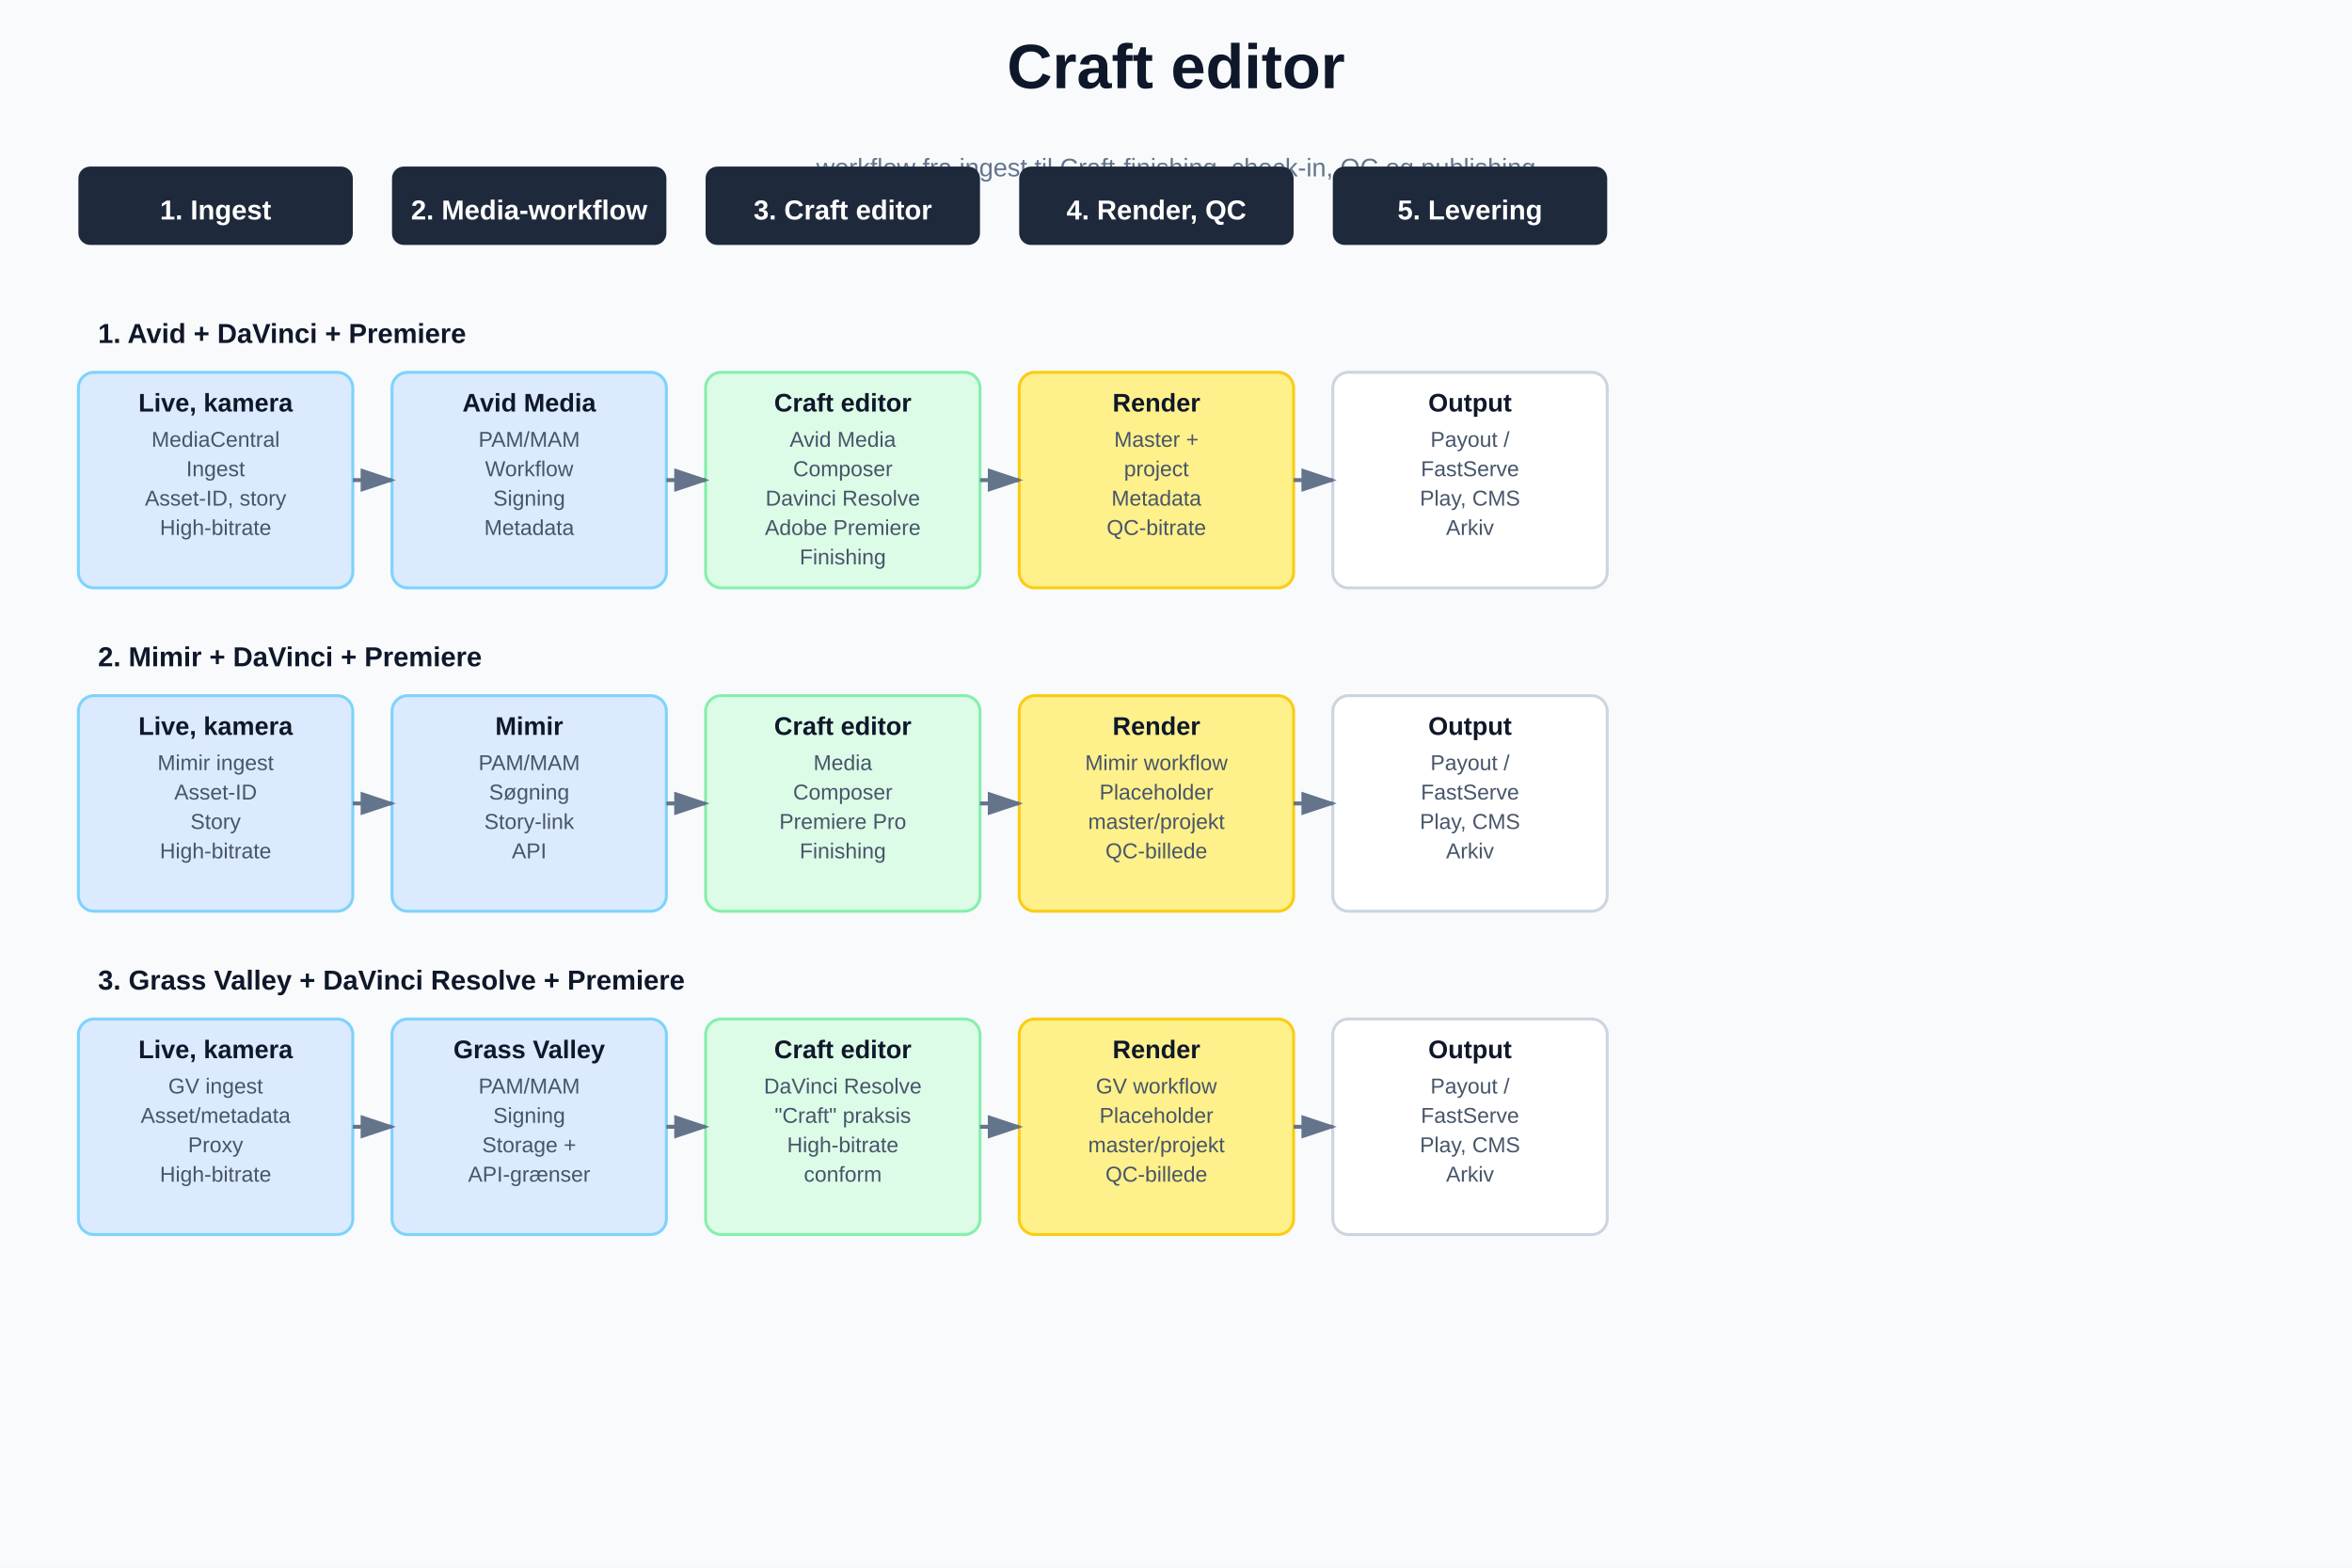
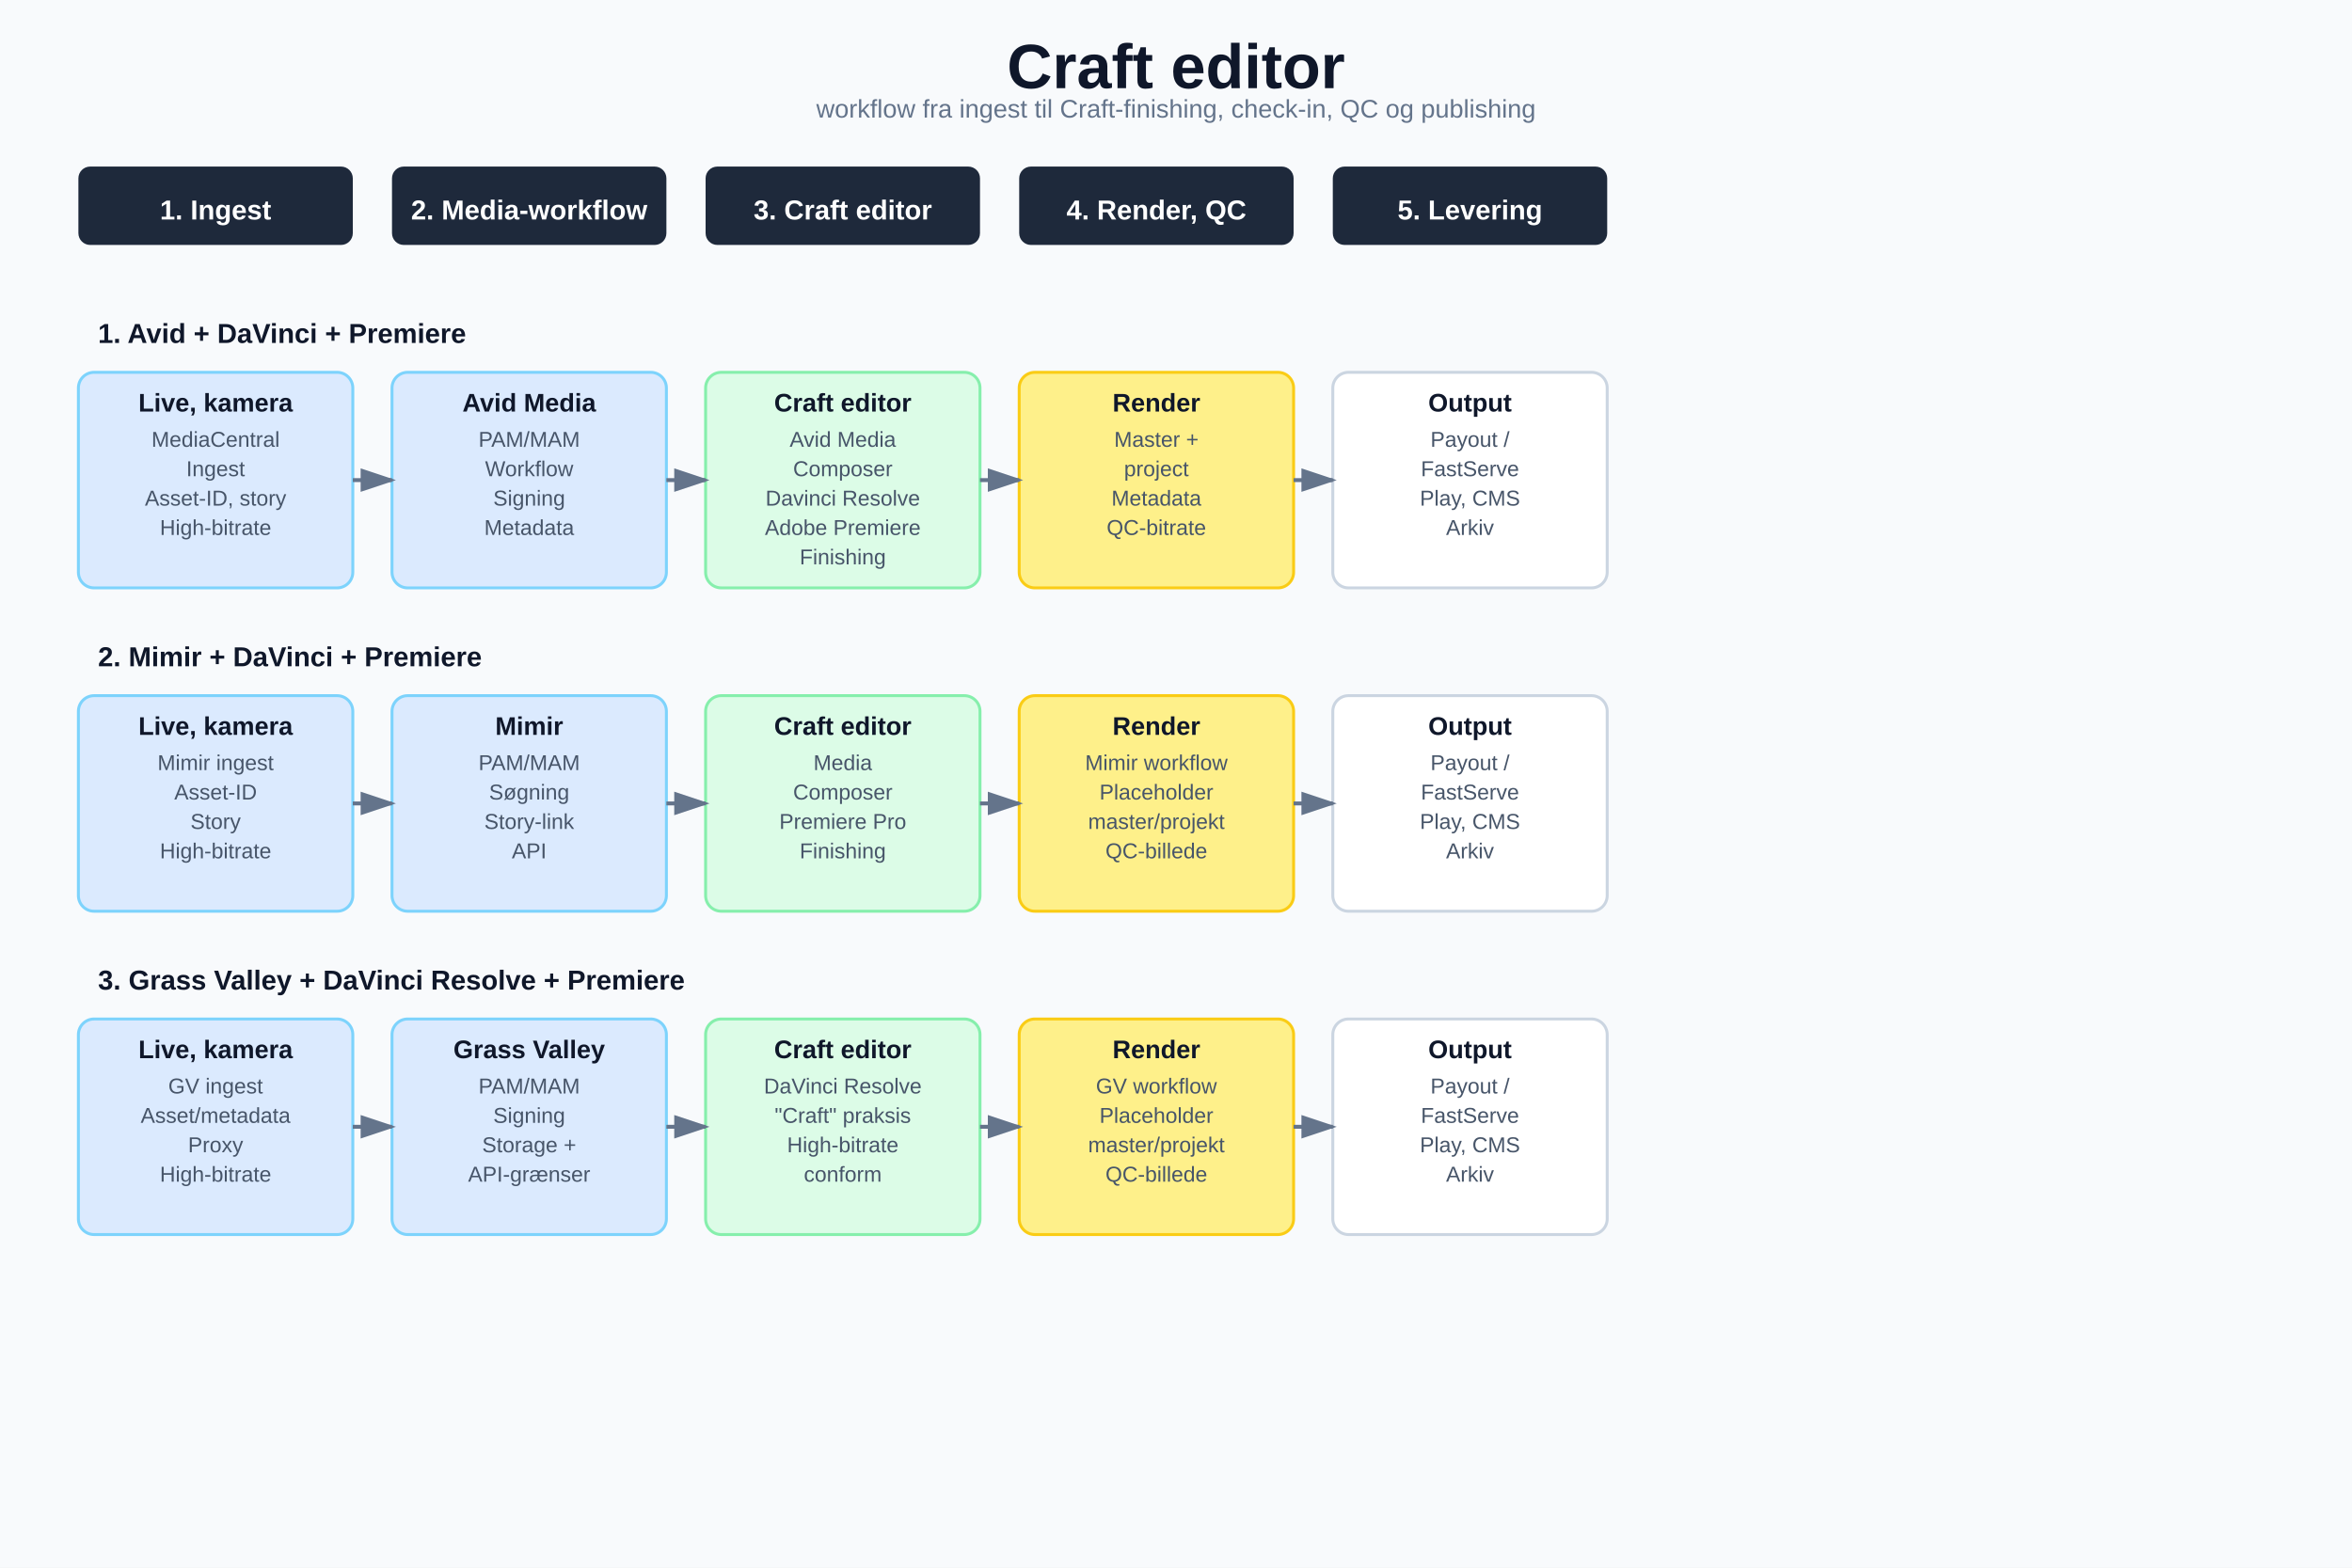
<svg xmlns="http://www.w3.org/2000/svg" width="1200" height="800" viewBox="0 0 1200 800" role="img" aria-labelledby="title desc">
  <defs>
    <style>
      .bg { fill: #f8fafc; }
      .title { font: 700 32px 'Segoe UI', Arial, sans-serif; fill: #0f172a; }
      .subtitle { font: 500 13px 'Segoe UI', Arial, sans-serif; fill: #64748b; }
      .stepHeaderBox { fill: #1e293b; stroke: none; }
      .stepHeaderText { font: 600 14px 'Segoe UI', Arial, sans-serif; fill: #ffffff; }
      .stepBox { fill: #ffffff; stroke: #cbd5e1; stroke-width: 1.5; }
      .boxTitle { font: 600 13px 'Segoe UI', Arial, sans-serif; fill: #0f172a; }
      .boxText { font: 400 11px 'Segoe UI', Arial, sans-serif; fill: #475569; }
      .arrow { stroke: #64748b; stroke-width: 2; fill: none; marker-end: url(#arrowHead); }
      .scenarioLabel { font: 600 14px 'Segoe UI', Arial, sans-serif; fill: #0f172a; }
      .boxBlue { fill: #dbeafe; stroke: #7dd3fc; stroke-width: 1.5; }
      .boxGreen { fill: #dcfce7; stroke: #86efac; stroke-width: 1.5; }
      .boxYellow { fill: #fef08a; stroke: #facc15; stroke-width: 1.5; }
    </style>
    <marker id="arrowHead" markerWidth="10" markerHeight="10" refX="8" refY="3" orient="auto" markerUnits="strokeWidth">
      <path d="M0,0 L0,6 L9,3 z" fill="#64748b" />
    </marker>
  </defs>
  <rect x="0" y="0" width="1200" height="800" class="bg" />
  <text x="600" y="45" text-anchor="middle" class="title">Craft editor</text>
-   <text x="600" y="90" text-anchor="middle" class="subtitle">workflow fra ingest til Craft-finishing, check-in, QC og publishing</text>
+   <text x="600" y="60" text-anchor="middle" class="subtitle">workflow fra ingest til Craft-finishing, check-in, QC og publishing</text>
  <rect class="stepHeaderBox" x="40" y="85" width="140" height="40" rx="6" ry="6" />
  <text x="110" y="112" text-anchor="middle" class="stepHeaderText">1. Ingest</text>
  <rect class="stepHeaderBox" x="200" y="85" width="140" height="40" rx="6" ry="6" />
  <text x="270" y="112" text-anchor="middle" class="stepHeaderText">2. Media-workflow</text>
  <rect class="stepHeaderBox" x="360" y="85" width="140" height="40" rx="6" ry="6" />
  <text x="430" y="112" text-anchor="middle" class="stepHeaderText">3. Craft editor</text>
  <rect class="stepHeaderBox" x="520" y="85" width="140" height="40" rx="6" ry="6" />
  <text x="590" y="112" text-anchor="middle" class="stepHeaderText">4. Render, QC</text>
  <rect class="stepHeaderBox" x="680" y="85" width="140" height="40" rx="6" ry="6" />
  <text x="750" y="112" text-anchor="middle" class="stepHeaderText">5. Levering</text>
  <text x="50" y="175" class="scenarioLabel">1. Avid + DaVinci + Premiere</text>
  <rect class="stepBox boxBlue" x="40" y="190" width="140" height="110" rx="8" ry="8" />
  <text x="110" y="210" text-anchor="middle" class="boxTitle">Live, kamera</text>
  <text x="110" y="228" text-anchor="middle" class="boxText">MediaCentral</text>
  <text x="110" y="243" text-anchor="middle" class="boxText">Ingest</text>
  <text x="110" y="258" text-anchor="middle" class="boxText">Asset-ID, story</text>
  <text x="110" y="273" text-anchor="middle" class="boxText">High-bitrate</text>
  <rect class="stepBox boxBlue" x="200" y="190" width="140" height="110" rx="8" ry="8" />
  <text x="270" y="210" text-anchor="middle" class="boxTitle">Avid Media</text>
  <text x="270" y="228" text-anchor="middle" class="boxText">PAM/MAM</text>
  <text x="270" y="243" text-anchor="middle" class="boxText">Workflow</text>
  <text x="270" y="258" text-anchor="middle" class="boxText">Signing</text>
  <text x="270" y="273" text-anchor="middle" class="boxText">Metadata</text>
  <rect class="stepBox boxGreen" x="360" y="190" width="140" height="110" rx="8" ry="8" />
  <text x="430" y="210" text-anchor="middle" class="boxTitle">Craft editor</text>
  <text x="430" y="228" text-anchor="middle" class="boxText">Avid Media</text>
  <text x="430" y="243" text-anchor="middle" class="boxText">Composer</text>
  <text x="430" y="258" text-anchor="middle" class="boxText">Davinci Resolve</text>
  <text x="430" y="273" text-anchor="middle" class="boxText">Adobe Premiere</text>
  <text x="430" y="288" text-anchor="middle" class="boxText">Finishing</text>
  <rect class="stepBox boxYellow" x="520" y="190" width="140" height="110" rx="8" ry="8" />
  <text x="590" y="210" text-anchor="middle" class="boxTitle">Render</text>
  <text x="590" y="228" text-anchor="middle" class="boxText">Master +</text>
  <text x="590" y="243" text-anchor="middle" class="boxText">project</text>
  <text x="590" y="258" text-anchor="middle" class="boxText">Metadata</text>
  <text x="590" y="273" text-anchor="middle" class="boxText">QC-bitrate</text>
  <rect class="stepBox" x="680" y="190" width="140" height="110" rx="8" ry="8" />
  <text x="750" y="210" text-anchor="middle" class="boxTitle">Output</text>
  <text x="750" y="228" text-anchor="middle" class="boxText">Payout /</text>
  <text x="750" y="243" text-anchor="middle" class="boxText">FastServe</text>
  <text x="750" y="258" text-anchor="middle" class="boxText">Play, CMS</text>
  <text x="750" y="273" text-anchor="middle" class="boxText">Arkiv</text>
  <path class="arrow" d="M180 245 L200 245" />
  <path class="arrow" d="M340 245 L360 245" />
  <path class="arrow" d="M500 245 L520 245" />
  <path class="arrow" d="M660 245 L680 245" />
  <text x="50" y="340" class="scenarioLabel">2. Mimir + DaVinci + Premiere</text>
  <rect class="stepBox boxBlue" x="40" y="355" width="140" height="110" rx="8" ry="8" />
  <text x="110" y="375" text-anchor="middle" class="boxTitle">Live, kamera</text>
  <text x="110" y="393" text-anchor="middle" class="boxText">Mimir ingest</text>
  <text x="110" y="408" text-anchor="middle" class="boxText">Asset-ID</text>
  <text x="110" y="423" text-anchor="middle" class="boxText">Story</text>
  <text x="110" y="438" text-anchor="middle" class="boxText">High-bitrate</text>
  <rect class="stepBox boxBlue" x="200" y="355" width="140" height="110" rx="8" ry="8" />
  <text x="270" y="375" text-anchor="middle" class="boxTitle">Mimir</text>
  <text x="270" y="393" text-anchor="middle" class="boxText">PAM/MAM</text>
  <text x="270" y="408" text-anchor="middle" class="boxText">Søgning</text>
  <text x="270" y="423" text-anchor="middle" class="boxText">Story-link</text>
  <text x="270" y="438" text-anchor="middle" class="boxText">API</text>
  <rect class="stepBox boxGreen" x="360" y="355" width="140" height="110" rx="8" ry="8" />
  <text x="430" y="375" text-anchor="middle" class="boxTitle">Craft editor</text>
  <text x="430" y="393" text-anchor="middle" class="boxText">Media</text>
  <text x="430" y="408" text-anchor="middle" class="boxText">Composer</text>
  <text x="430" y="423" text-anchor="middle" class="boxText">Premiere Pro</text>
  <text x="430" y="438" text-anchor="middle" class="boxText">Finishing</text>
  <rect class="stepBox boxYellow" x="520" y="355" width="140" height="110" rx="8" ry="8" />
  <text x="590" y="375" text-anchor="middle" class="boxTitle">Render</text>
  <text x="590" y="393" text-anchor="middle" class="boxText">Mimir workflow</text>
  <text x="590" y="408" text-anchor="middle" class="boxText">Placeholder</text>
  <text x="590" y="423" text-anchor="middle" class="boxText">master/projekt</text>
  <text x="590" y="438" text-anchor="middle" class="boxText">QC-billede</text>
  <rect class="stepBox" x="680" y="355" width="140" height="110" rx="8" ry="8" />
  <text x="750" y="375" text-anchor="middle" class="boxTitle">Output</text>
  <text x="750" y="393" text-anchor="middle" class="boxText">Payout /</text>
  <text x="750" y="408" text-anchor="middle" class="boxText">FastServe</text>
  <text x="750" y="423" text-anchor="middle" class="boxText">Play, CMS</text>
  <text x="750" y="438" text-anchor="middle" class="boxText">Arkiv</text>
  <path class="arrow" d="M180 410 L200 410" />
  <path class="arrow" d="M340 410 L360 410" />
  <path class="arrow" d="M500 410 L520 410" />
  <path class="arrow" d="M660 410 L680 410" />
  <text x="50" y="505" class="scenarioLabel">3. Grass Valley + DaVinci Resolve + Premiere</text>
  <rect class="stepBox boxBlue" x="40" y="520" width="140" height="110" rx="8" ry="8" />
  <text x="110" y="540" text-anchor="middle" class="boxTitle">Live, kamera</text>
  <text x="110" y="558" text-anchor="middle" class="boxText">GV ingest</text>
  <text x="110" y="573" text-anchor="middle" class="boxText">Asset/metadata</text>
  <text x="110" y="588" text-anchor="middle" class="boxText">Proxy</text>
  <text x="110" y="603" text-anchor="middle" class="boxText">High-bitrate</text>
  <rect class="stepBox boxBlue" x="200" y="520" width="140" height="110" rx="8" ry="8" />
  <text x="270" y="540" text-anchor="middle" class="boxTitle">Grass Valley</text>
  <text x="270" y="558" text-anchor="middle" class="boxText">PAM/MAM</text>
  <text x="270" y="573" text-anchor="middle" class="boxText">Signing</text>
  <text x="270" y="588" text-anchor="middle" class="boxText">Storage +</text>
  <text x="270" y="603" text-anchor="middle" class="boxText">API-grænser</text>
  <rect class="stepBox boxGreen" x="360" y="520" width="140" height="110" rx="8" ry="8" />
  <text x="430" y="540" text-anchor="middle" class="boxTitle">Craft editor</text>
  <text x="430" y="558" text-anchor="middle" class="boxText">DaVinci Resolve</text>
  <text x="430" y="573" text-anchor="middle" class="boxText">"Craft" praksis</text>
  <text x="430" y="588" text-anchor="middle" class="boxText">High-bitrate</text>
  <text x="430" y="603" text-anchor="middle" class="boxText">conform</text>
  <rect class="stepBox boxYellow" x="520" y="520" width="140" height="110" rx="8" ry="8" />
  <text x="590" y="540" text-anchor="middle" class="boxTitle">Render</text>
  <text x="590" y="558" text-anchor="middle" class="boxText">GV workflow</text>
  <text x="590" y="573" text-anchor="middle" class="boxText">Placeholder</text>
  <text x="590" y="588" text-anchor="middle" class="boxText">master/projekt</text>
  <text x="590" y="603" text-anchor="middle" class="boxText">QC-billede</text>
  <rect class="stepBox" x="680" y="520" width="140" height="110" rx="8" ry="8" />
  <text x="750" y="540" text-anchor="middle" class="boxTitle">Output</text>
  <text x="750" y="558" text-anchor="middle" class="boxText">Payout /</text>
  <text x="750" y="573" text-anchor="middle" class="boxText">FastServe</text>
  <text x="750" y="588" text-anchor="middle" class="boxText">Play, CMS</text>
  <text x="750" y="603" text-anchor="middle" class="boxText">Arkiv</text>
  <path class="arrow" d="M180 575 L200 575" />
  <path class="arrow" d="M340 575 L360 575" />
  <path class="arrow" d="M500 575 L520 575" />
  <path class="arrow" d="M660 575 L680 575" />
</svg>
